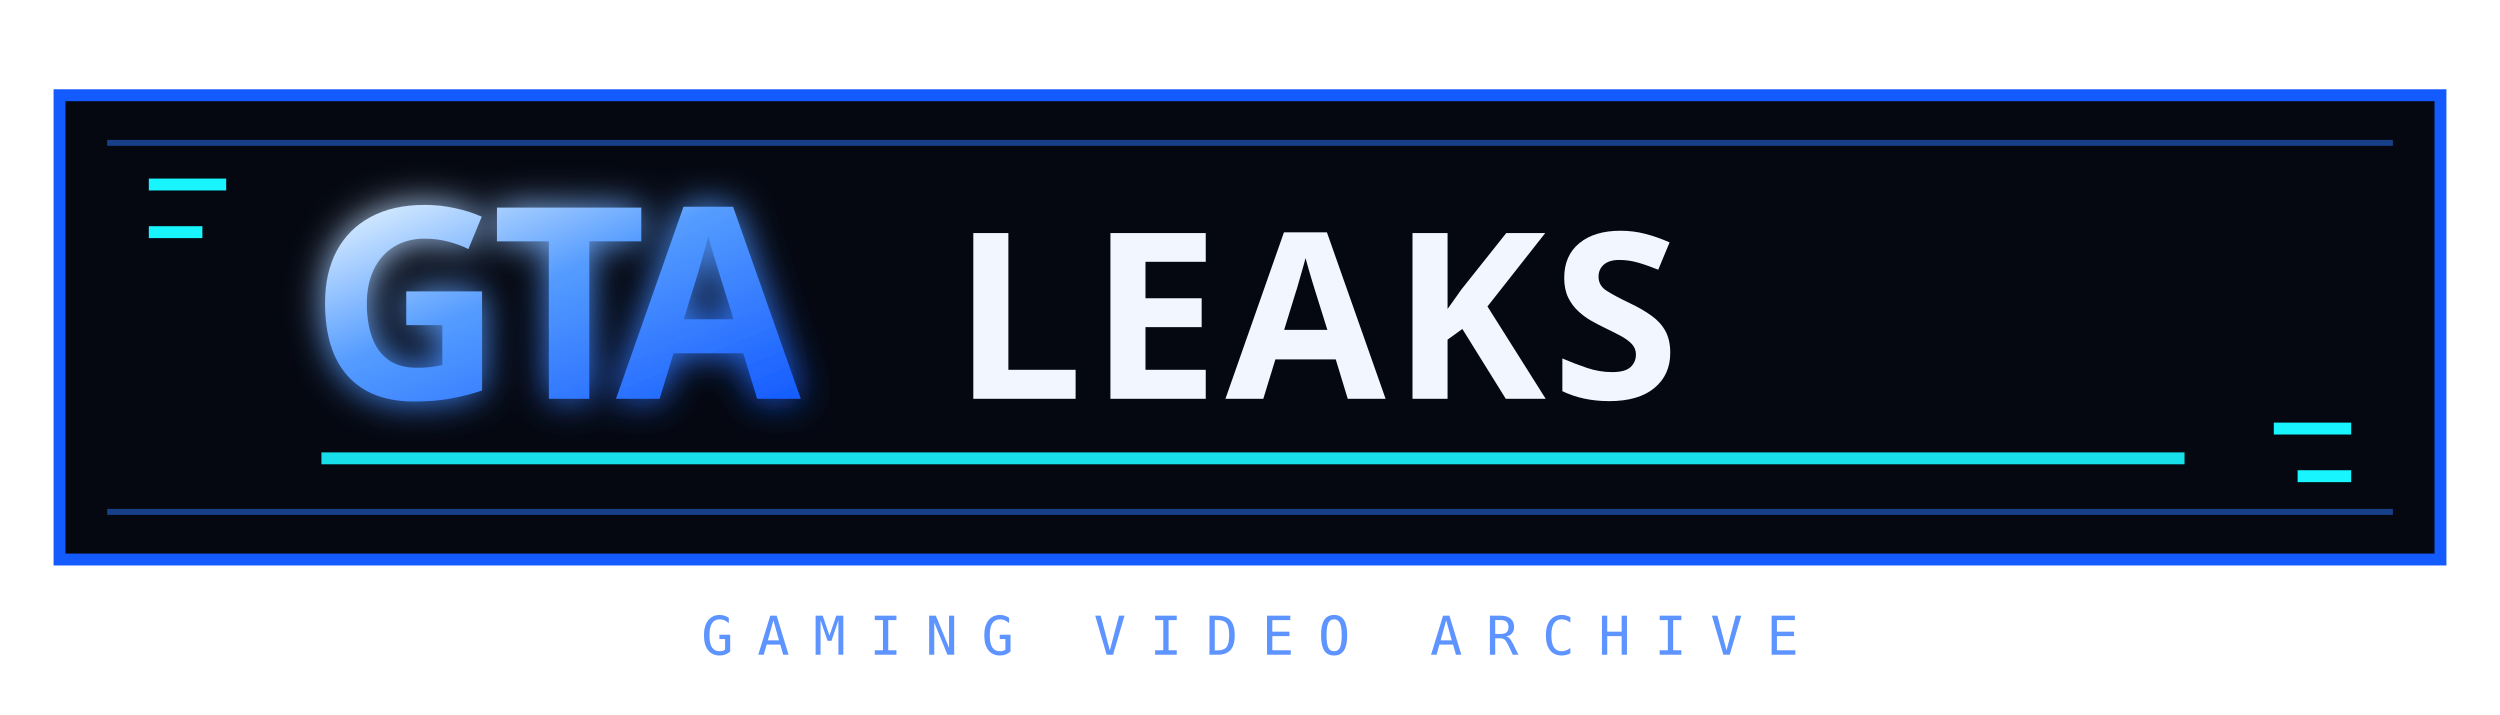
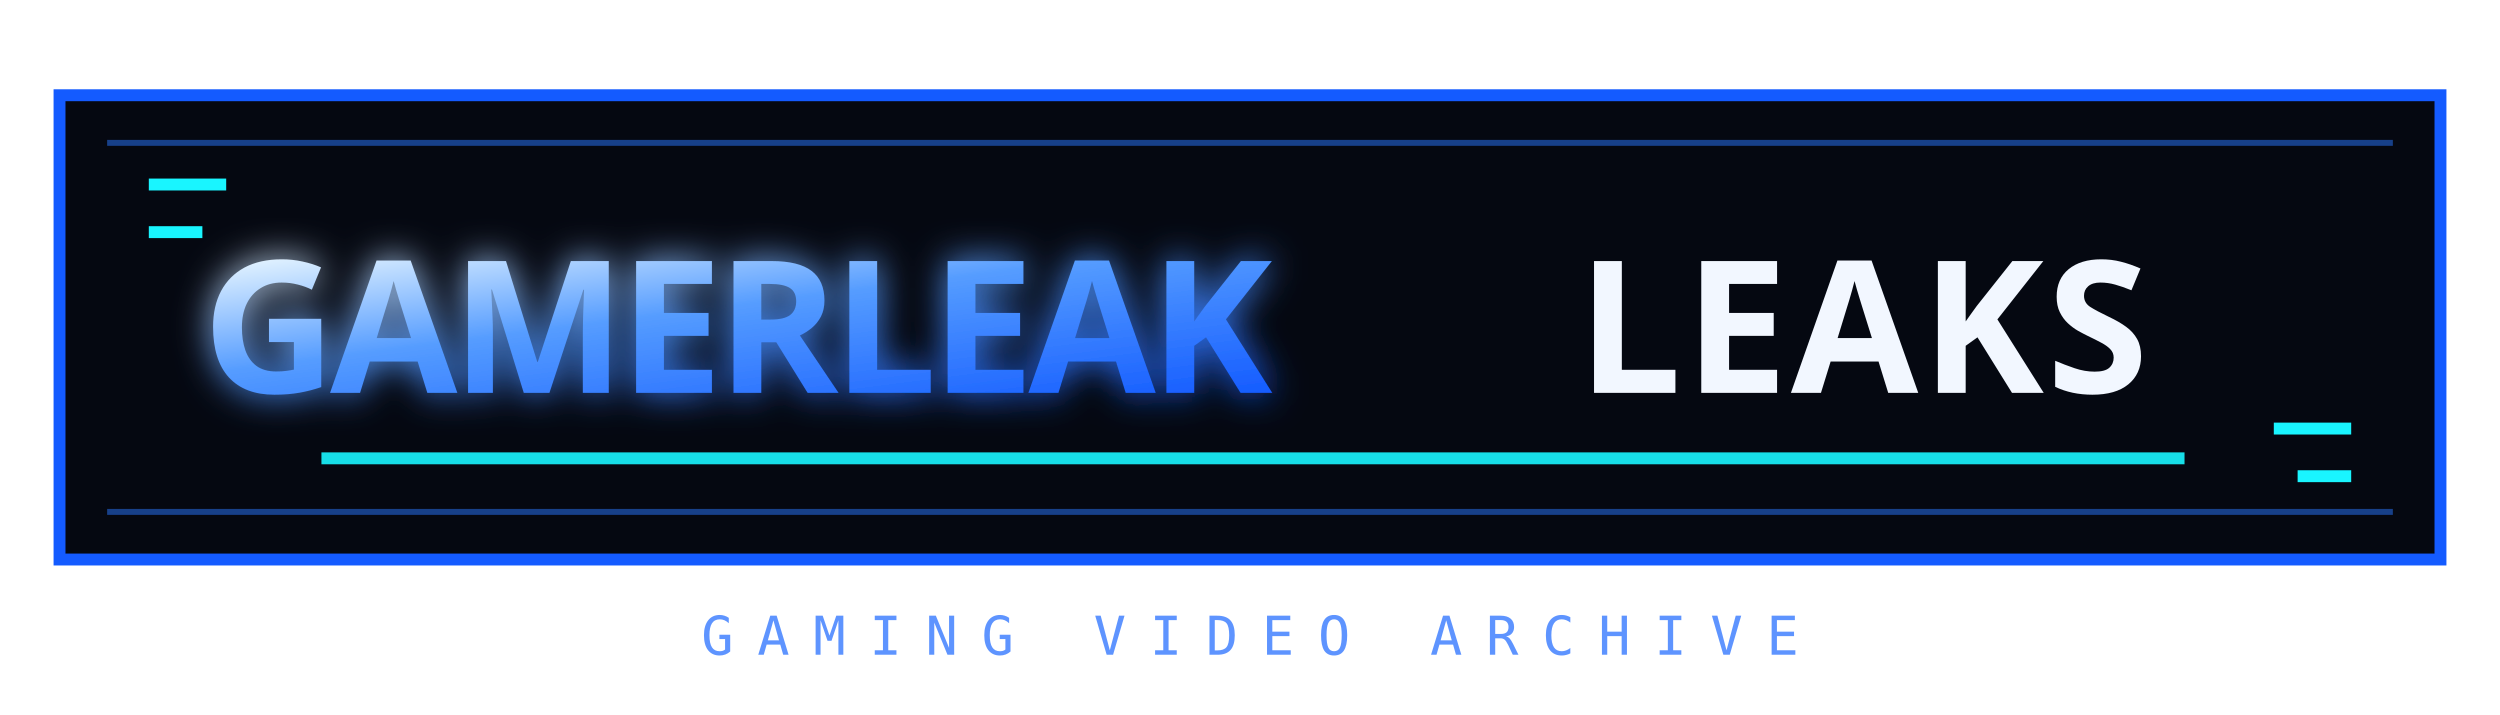
<svg xmlns="http://www.w3.org/2000/svg" viewBox="0 0 420 120" role="img" aria-labelledby="title">
  <defs>
    <linearGradient id="blue" x1="0" y1="0" x2="1" y2="1">
      <stop offset="0" stop-color="#e8f6ff" />
      <stop offset=".42" stop-color="#559cff" />
      <stop offset="1" stop-color="#145bff" />
    </linearGradient>
    <filter id="glow" x="-30%" y="-30%" width="160%" height="160%">
      <feGaussianBlur stdDeviation="3" result="blur" />
      <feMerge>
        <feMergeNode in="blur" />
        <feMergeNode in="SourceGraphic" />
      </feMerge>
    </filter>
  </defs>
  <path d="M10 16H410V94H10Z" fill="#050811" stroke="#145bff" stroke-width="2" />
  <path d="M18 24H402M18 86H402" stroke="#1b4da8" stroke-width="1" opacity=".8" />
  <path d="M25 31H38M25 39H34M382 72H395M386 80H395" stroke="#19f5ff" stroke-width="2" />
-   <text x="52" y="67" font-family="Arial Black,Impact,sans-serif" font-weight="900" font-size="45" letter-spacing="-2" fill="url(#blue)" filter="url(#glow)">GTA</text>
-   <text x="160" y="67" font-family="Arial Black,Impact,sans-serif" font-weight="900" font-size="39" letter-spacing="1" fill="#f2f7ff">LEAKS</text>
+   <text x="34" y="66" font-family="Arial Black,Impact,sans-serif" font-weight="900" font-size="31" letter-spacing="-1" fill="url(#blue)" filter="url(#glow)">GAMERLEAK</text>
+   <text x="265" y="66" font-family="Arial Black,Impact,sans-serif" font-weight="900" font-size="31" letter-spacing=".5" fill="#f2f7ff">LEAKS</text>
  <path d="M54 77H367" stroke="#19f5ff" stroke-width="2" opacity=".9" />
  <text x="210" y="110" text-anchor="middle" font-family="monospace" font-size="9" letter-spacing="4" fill="#5e94ff">GAMING VIDEO ARCHIVE</text>
</svg>
